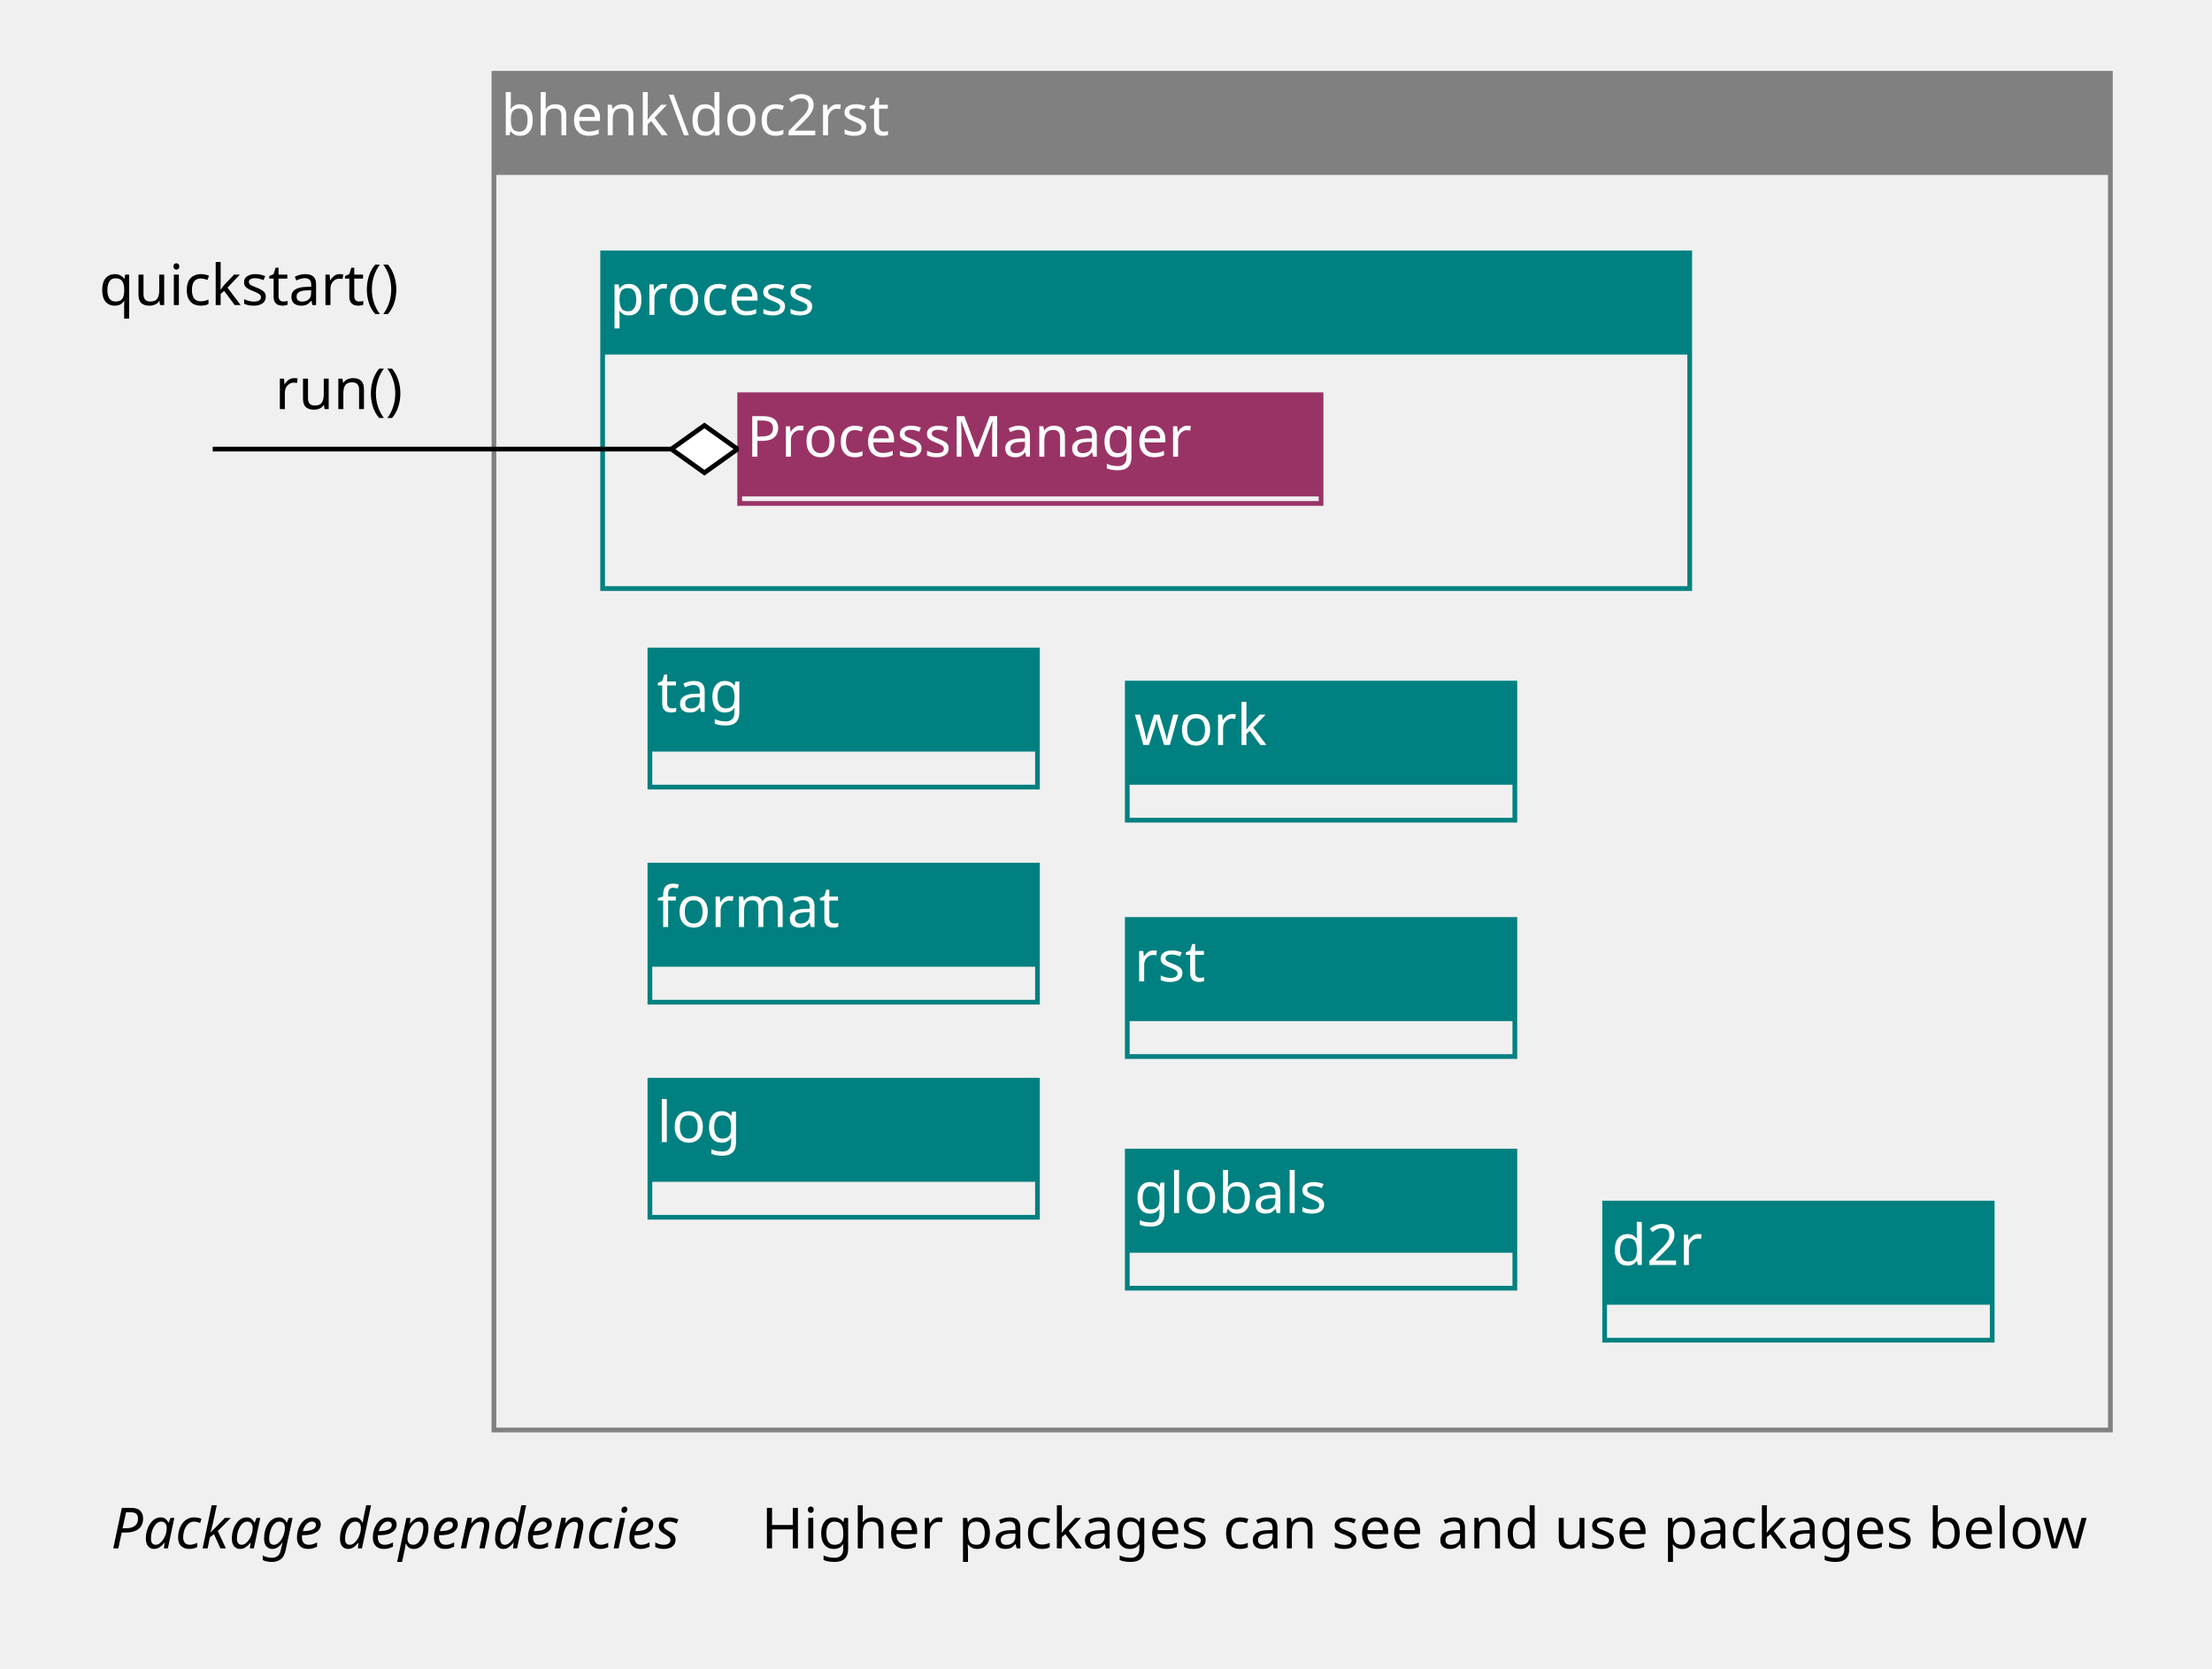
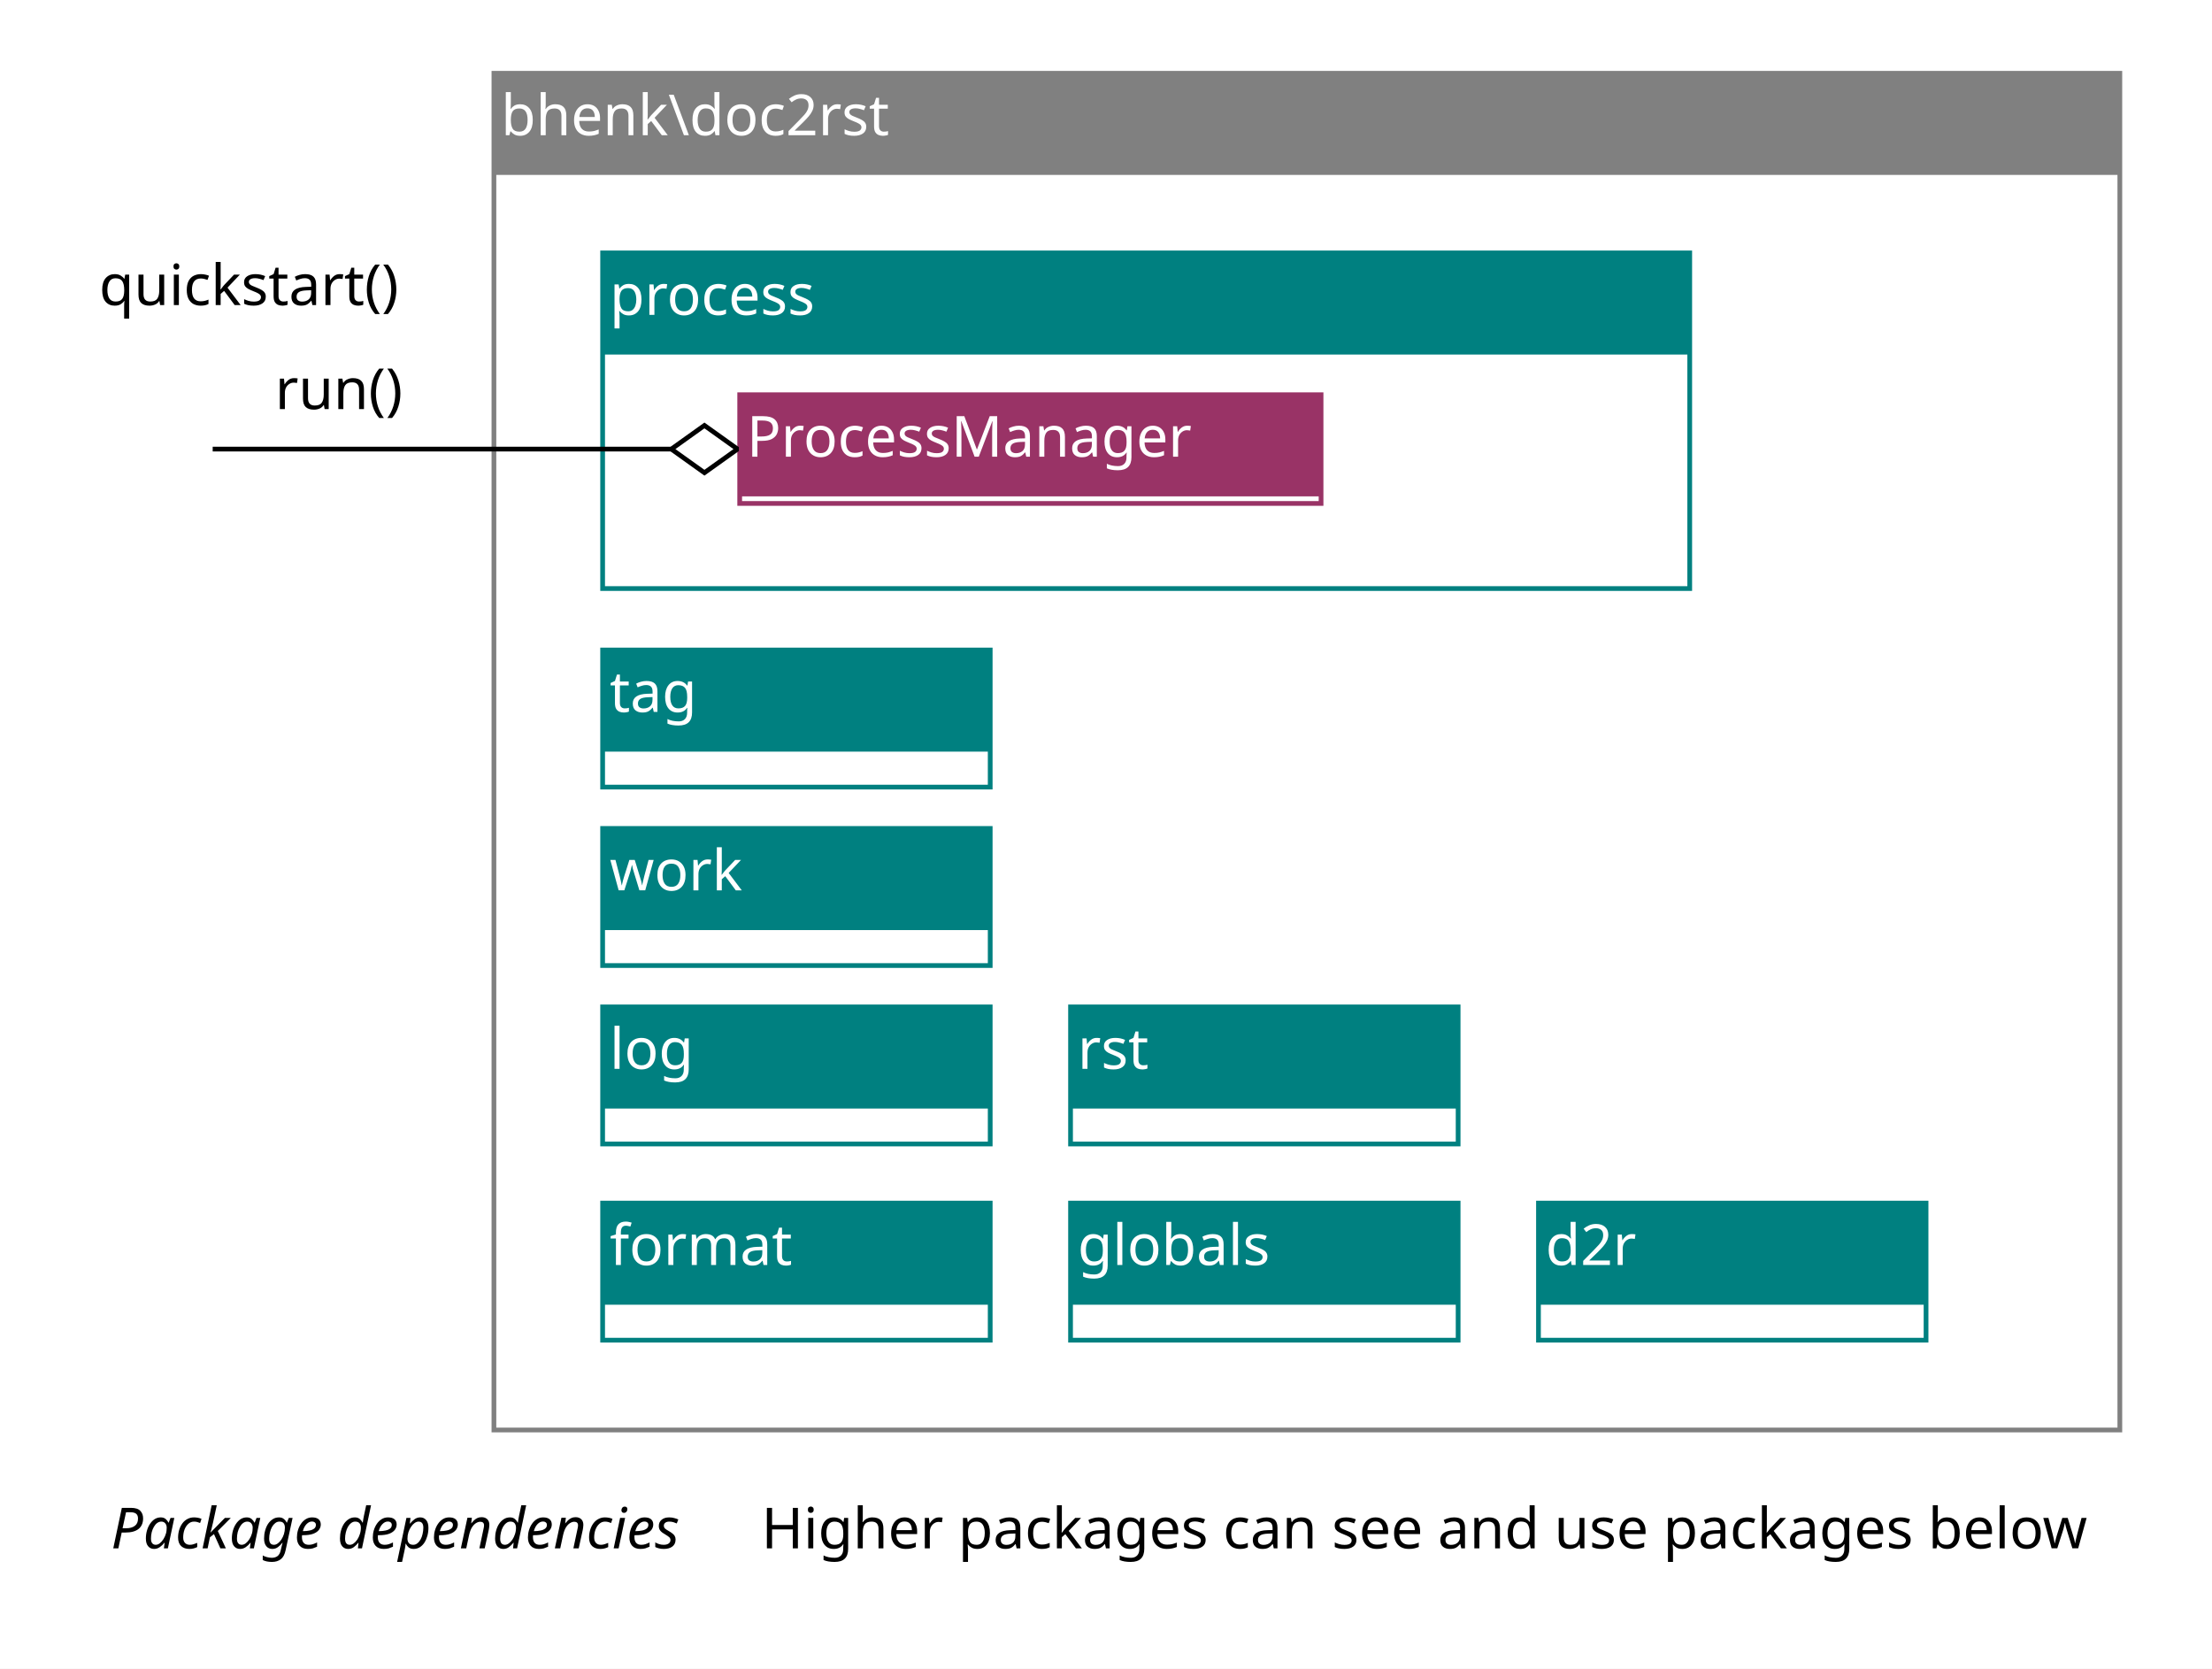
<svg xmlns="http://www.w3.org/2000/svg" fill-opacity="1" color-rendering="auto" color-interpolation="auto" text-rendering="auto" stroke="black" stroke-linecap="square" width="468" stroke-miterlimit="10" shape-rendering="auto" stroke-opacity="1" fill="black" stroke-dasharray="none" font-weight="normal" stroke-width="1" height="353" font-family="'Dialog'" font-style="normal" stroke-linejoin="miter" font-size="12px" stroke-dashoffset="0" image-rendering="auto">
  <defs id="genericDefs" />
  <g>
    <defs id="defs1">
      <clipPath clipPathUnits="userSpaceOnUse" id="clipPath1">
        <path d="M0 0 L468 0 L468 353 L0 353 L0 0 Z" />
      </clipPath>
      <clipPath clipPathUnits="userSpaceOnUse" id="clipPath2">
        <path d="M94 63 L562 63 L562 416 L94 416 L94 63 Z" />
      </clipPath>
    </defs>
+     <g fill="white" text-rendering="geometricPrecision" shape-rendering="geometricPrecision" transform="translate(-94,-63)" stroke="white">
+       <rect x="94" width="468" height="353" y="63" clip-path="url(#clipPath2)" stroke="none" />
+     </g>
    <g fill="gray" text-rendering="geometricPrecision" shape-rendering="geometricPrecision" transform="matrix(1,0,0,1,-94,-63)" stroke="gray">
-       <path d="M198 78 L198 366 L541 366 L541 78 ZM199 100 L199 365 L540 365 L540 100 Z" fill-rule="evenodd" clip-path="url(#clipPath2)" stroke="none" />
+       <path d="M198 78 L198 366 L543 366 L543 78 ZM199 100 L199 365 L542 365 L542 100 Z" fill-rule="evenodd" clip-path="url(#clipPath2)" stroke="none" />
    </g>
    <g stroke-linecap="butt" transform="matrix(1,0,0,1,-94,-63)" fill="white" text-rendering="geometricPrecision" font-family="sans-serif" shape-rendering="geometricPrecision" stroke="white" stroke-miterlimit="1.45">
      <text x="200" xml:space="preserve" y="91.602" clip-path="url(#clipPath2)" stroke="none">bhenk\doc2rst</text>
    </g>
    <g fill="teal" text-rendering="geometricPrecision" shape-rendering="geometricPrecision" transform="matrix(1,0,0,1,-94,-63)" stroke="teal">
-       <path d="M332 207 L332 237 L415 237 L415 207 ZM333 229 L333 236 L414 236 L414 229 Z" fill-rule="evenodd" clip-path="url(#clipPath2)" stroke="none" />
+       <path d="M221 237.75 L221 267.75 L304 267.75 L304 237.75 ZM222 259.75 L222 266.75 L303 266.75 L303 259.75 Z" fill-rule="evenodd" clip-path="url(#clipPath2)" stroke="none" />
    </g>
    <g stroke-linecap="butt" transform="matrix(1,0,0,1,-94,-63)" fill="white" text-rendering="geometricPrecision" font-family="sans-serif" shape-rendering="geometricPrecision" stroke="white" stroke-miterlimit="1.45">
-       <text x="334" xml:space="preserve" y="220.602" clip-path="url(#clipPath2)" stroke="none">work</text>
+       <text x="223" xml:space="preserve" y="251.352" clip-path="url(#clipPath2)" stroke="none">work</text>
    </g>
    <g fill="teal" text-rendering="geometricPrecision" shape-rendering="geometricPrecision" transform="matrix(1,0,0,1,-94,-63)" stroke="teal">
-       <path d="M231 200 L231 230 L314 230 L314 200 ZM232 222 L232 229 L313 229 L313 222 Z" fill-rule="evenodd" clip-path="url(#clipPath2)" stroke="none" />
+       <path d="M221 200 L221 230 L304 230 L304 200 ZM222 222 L222 229 L303 229 L303 222 Z" fill-rule="evenodd" clip-path="url(#clipPath2)" stroke="none" />
    </g>
    <g stroke-linecap="butt" transform="matrix(1,0,0,1,-94,-63)" fill="white" text-rendering="geometricPrecision" font-family="sans-serif" shape-rendering="geometricPrecision" stroke="white" stroke-miterlimit="1.45">
-       <text x="233" xml:space="preserve" y="213.602" clip-path="url(#clipPath2)" stroke="none">tag</text>
+       <text x="223" xml:space="preserve" y="213.602" clip-path="url(#clipPath2)" stroke="none">tag</text>
    </g>
    <g fill="teal" text-rendering="geometricPrecision" shape-rendering="geometricPrecision" transform="matrix(1,0,0,1,-94,-63)" stroke="teal">
-       <path d="M332 257 L332 287 L415 287 L415 257 ZM333 279 L333 286 L414 286 L414 279 Z" fill-rule="evenodd" clip-path="url(#clipPath2)" stroke="none" />
+       <path d="M320 275.5 L320 305.5 L403 305.5 L403 275.5 ZM321 297.5 L321 304.5 L402 304.5 L402 297.5 Z" fill-rule="evenodd" clip-path="url(#clipPath2)" stroke="none" />
    </g>
    <g stroke-linecap="butt" transform="matrix(1,0,0,1,-94,-63)" fill="white" text-rendering="geometricPrecision" font-family="sans-serif" shape-rendering="geometricPrecision" stroke="white" stroke-miterlimit="1.45">
-       <text x="334" xml:space="preserve" y="270.602" clip-path="url(#clipPath2)" stroke="none">rst</text>
+       <text x="322" xml:space="preserve" y="289.102" clip-path="url(#clipPath2)" stroke="none">rst</text>
    </g>
    <g fill="teal" text-rendering="geometricPrecision" shape-rendering="geometricPrecision" transform="matrix(1,0,0,1,-94,-63)" stroke="teal">
-       <path d="M231 245.5 L231 275.5 L314 275.5 L314 245.5 ZM232 267.5 L232 274.5 L313 274.5 L313 267.5 Z" fill-rule="evenodd" clip-path="url(#clipPath2)" stroke="none" />
+       <path d="M221 317 L221 347 L304 347 L304 317 ZM222 339 L222 346 L303 346 L303 339 Z" fill-rule="evenodd" clip-path="url(#clipPath2)" stroke="none" />
    </g>
    <g stroke-linecap="butt" transform="matrix(1,0,0,1,-94,-63)" fill="white" text-rendering="geometricPrecision" font-family="sans-serif" shape-rendering="geometricPrecision" stroke="white" stroke-miterlimit="1.45">
-       <text x="233" xml:space="preserve" y="259.102" clip-path="url(#clipPath2)" stroke="none">format</text>
+       <text x="223" xml:space="preserve" y="330.602" clip-path="url(#clipPath2)" stroke="none">format</text>
    </g>
    <g fill="teal" text-rendering="geometricPrecision" shape-rendering="geometricPrecision" transform="matrix(1,0,0,1,-94,-63)" stroke="teal">
-       <path d="M433 317 L433 347 L516 347 L516 317 ZM434 339 L434 346 L515 346 L515 339 Z" fill-rule="evenodd" clip-path="url(#clipPath2)" stroke="none" />
+       <path d="M419 317 L419 347 L502 347 L502 317 ZM420 339 L420 346 L501 346 L501 339 Z" fill-rule="evenodd" clip-path="url(#clipPath2)" stroke="none" />
    </g>
    <g stroke-linecap="butt" transform="matrix(1,0,0,1,-94,-63)" fill="white" text-rendering="geometricPrecision" font-family="sans-serif" shape-rendering="geometricPrecision" stroke="white" stroke-miterlimit="1.45">
-       <text x="435" xml:space="preserve" y="330.602" clip-path="url(#clipPath2)" stroke="none">d2r</text>
+       <text x="421" xml:space="preserve" y="330.602" clip-path="url(#clipPath2)" stroke="none">d2r</text>
    </g>
    <g fill="teal" text-rendering="geometricPrecision" shape-rendering="geometricPrecision" transform="matrix(1,0,0,1,-94,-63)" stroke="teal">
-       <path d="M231 291 L231 321 L314 321 L314 291 ZM232 313 L232 320 L313 320 L313 313 Z" fill-rule="evenodd" clip-path="url(#clipPath2)" stroke="none" />
+       <path d="M221 275.5 L221 305.5 L304 305.5 L304 275.5 ZM222 297.5 L222 304.5 L303 304.5 L303 297.5 Z" fill-rule="evenodd" clip-path="url(#clipPath2)" stroke="none" />
    </g>
    <g stroke-linecap="butt" transform="matrix(1,0,0,1,-94,-63)" fill="white" text-rendering="geometricPrecision" font-family="sans-serif" shape-rendering="geometricPrecision" stroke="white" stroke-miterlimit="1.45">
-       <text x="233" xml:space="preserve" y="304.602" clip-path="url(#clipPath2)" stroke="none">log</text>
+       <text x="223" xml:space="preserve" y="289.102" clip-path="url(#clipPath2)" stroke="none">log</text>
    </g>
    <g fill="teal" text-rendering="geometricPrecision" shape-rendering="geometricPrecision" transform="matrix(1,0,0,1,-94,-63)" stroke="teal">
-       <path d="M332 306 L332 336 L415 336 L415 306 ZM333 328 L333 335 L414 335 L414 328 Z" fill-rule="evenodd" clip-path="url(#clipPath2)" stroke="none" />
+       <path d="M320 317 L320 347 L403 347 L403 317 ZM321 339 L321 346 L402 346 L402 339 Z" fill-rule="evenodd" clip-path="url(#clipPath2)" stroke="none" />
    </g>
    <g stroke-linecap="butt" transform="matrix(1,0,0,1,-94,-63)" fill="white" text-rendering="geometricPrecision" font-family="sans-serif" shape-rendering="geometricPrecision" stroke="white" stroke-miterlimit="1.45">
-       <text x="334" xml:space="preserve" y="319.602" clip-path="url(#clipPath2)" stroke="none">globals</text>
+       <text x="322" xml:space="preserve" y="330.602" clip-path="url(#clipPath2)" stroke="none">globals</text>
    </g>
    <g fill="teal" text-rendering="geometricPrecision" shape-rendering="geometricPrecision" transform="matrix(1,0,0,1,-94,-63)" stroke="teal">
      <path d="M221 116 L221 188 L452 188 L452 116 ZM222 138 L222 187 L451 187 L451 138 Z" fill-rule="evenodd" clip-path="url(#clipPath2)" stroke="none" />
    </g>
    <g stroke-linecap="butt" transform="matrix(1,0,0,1,-94,-63)" fill="white" text-rendering="geometricPrecision" font-family="sans-serif" shape-rendering="geometricPrecision" stroke="white" stroke-miterlimit="1.45">
      <text x="223" xml:space="preserve" y="129.602" clip-path="url(#clipPath2)" stroke="none">process</text>
    </g>
    <g fill="rgb(153,51,102)" text-rendering="geometricPrecision" shape-rendering="geometricPrecision" transform="matrix(1,0,0,1,-94,-63)" stroke="rgb(153,51,102)">
      <path d="M250 146 L250 170 L374 170 L374 146 ZM251 168 L251 169 L373 169 L373 168 Z" fill-rule="evenodd" clip-path="url(#clipPath2)" stroke="none" />
    </g>
    <g stroke-linecap="butt" transform="matrix(1,0,0,1,-94,-63)" fill="white" text-rendering="geometricPrecision" font-family="sans-serif" shape-rendering="geometricPrecision" stroke="white" stroke-miterlimit="1.45">
      <text x="252" xml:space="preserve" y="159.602" clip-path="url(#clipPath2)" stroke="none">ProcessManager</text>
    </g>
    <g text-rendering="geometricPrecision" stroke-miterlimit="1.45" shape-rendering="geometricPrecision" font-family="sans-serif" transform="matrix(1,0,0,1,-94,-63)" stroke-linecap="butt">
      <text x="114.968" xml:space="preserve" y="127.535" clip-path="url(#clipPath2)" stroke="none">quickstart()</text>
    </g>
    <g stroke-linecap="butt" transform="matrix(1,0,0,1,-94,-63)" text-rendering="geometricPrecision" font-family="sans-serif" shape-rendering="geometricPrecision" font-style="italic" stroke-miterlimit="1.45">
      <text x="117.481" xml:space="preserve" y="390.535" clip-path="url(#clipPath2)" stroke="none">Package dependencies</text>
      <text font-style="normal" x="255.098" xml:space="preserve" y="390.535" clip-path="url(#clipPath2)" stroke="none">Higher packages can see and use packages below</text>
      <path fill="none" d="M139 158 L243.039 158" clip-path="url(#clipPath2)" />
    </g>
    <g stroke-linecap="butt" transform="matrix(1,0,0,1,-94,-63)" fill="white" text-rendering="geometricPrecision" shape-rendering="geometricPrecision" stroke="white" stroke-miterlimit="1.45">
      <path d="M250.039 158 L243.039 163 L236.039 158 L243.039 153 Z" stroke="none" clip-path="url(#clipPath2)" />
      <path fill="none" d="M250.039 158 L243.039 163 L236.039 158 L243.039 153 Z" clip-path="url(#clipPath2)" stroke="black" />
      <text x="152.195" y="149.535" clip-path="url(#clipPath2)" fill="black" font-family="sans-serif" stroke="none" xml:space="preserve">run()</text>
    </g>
  </g>
</svg>
